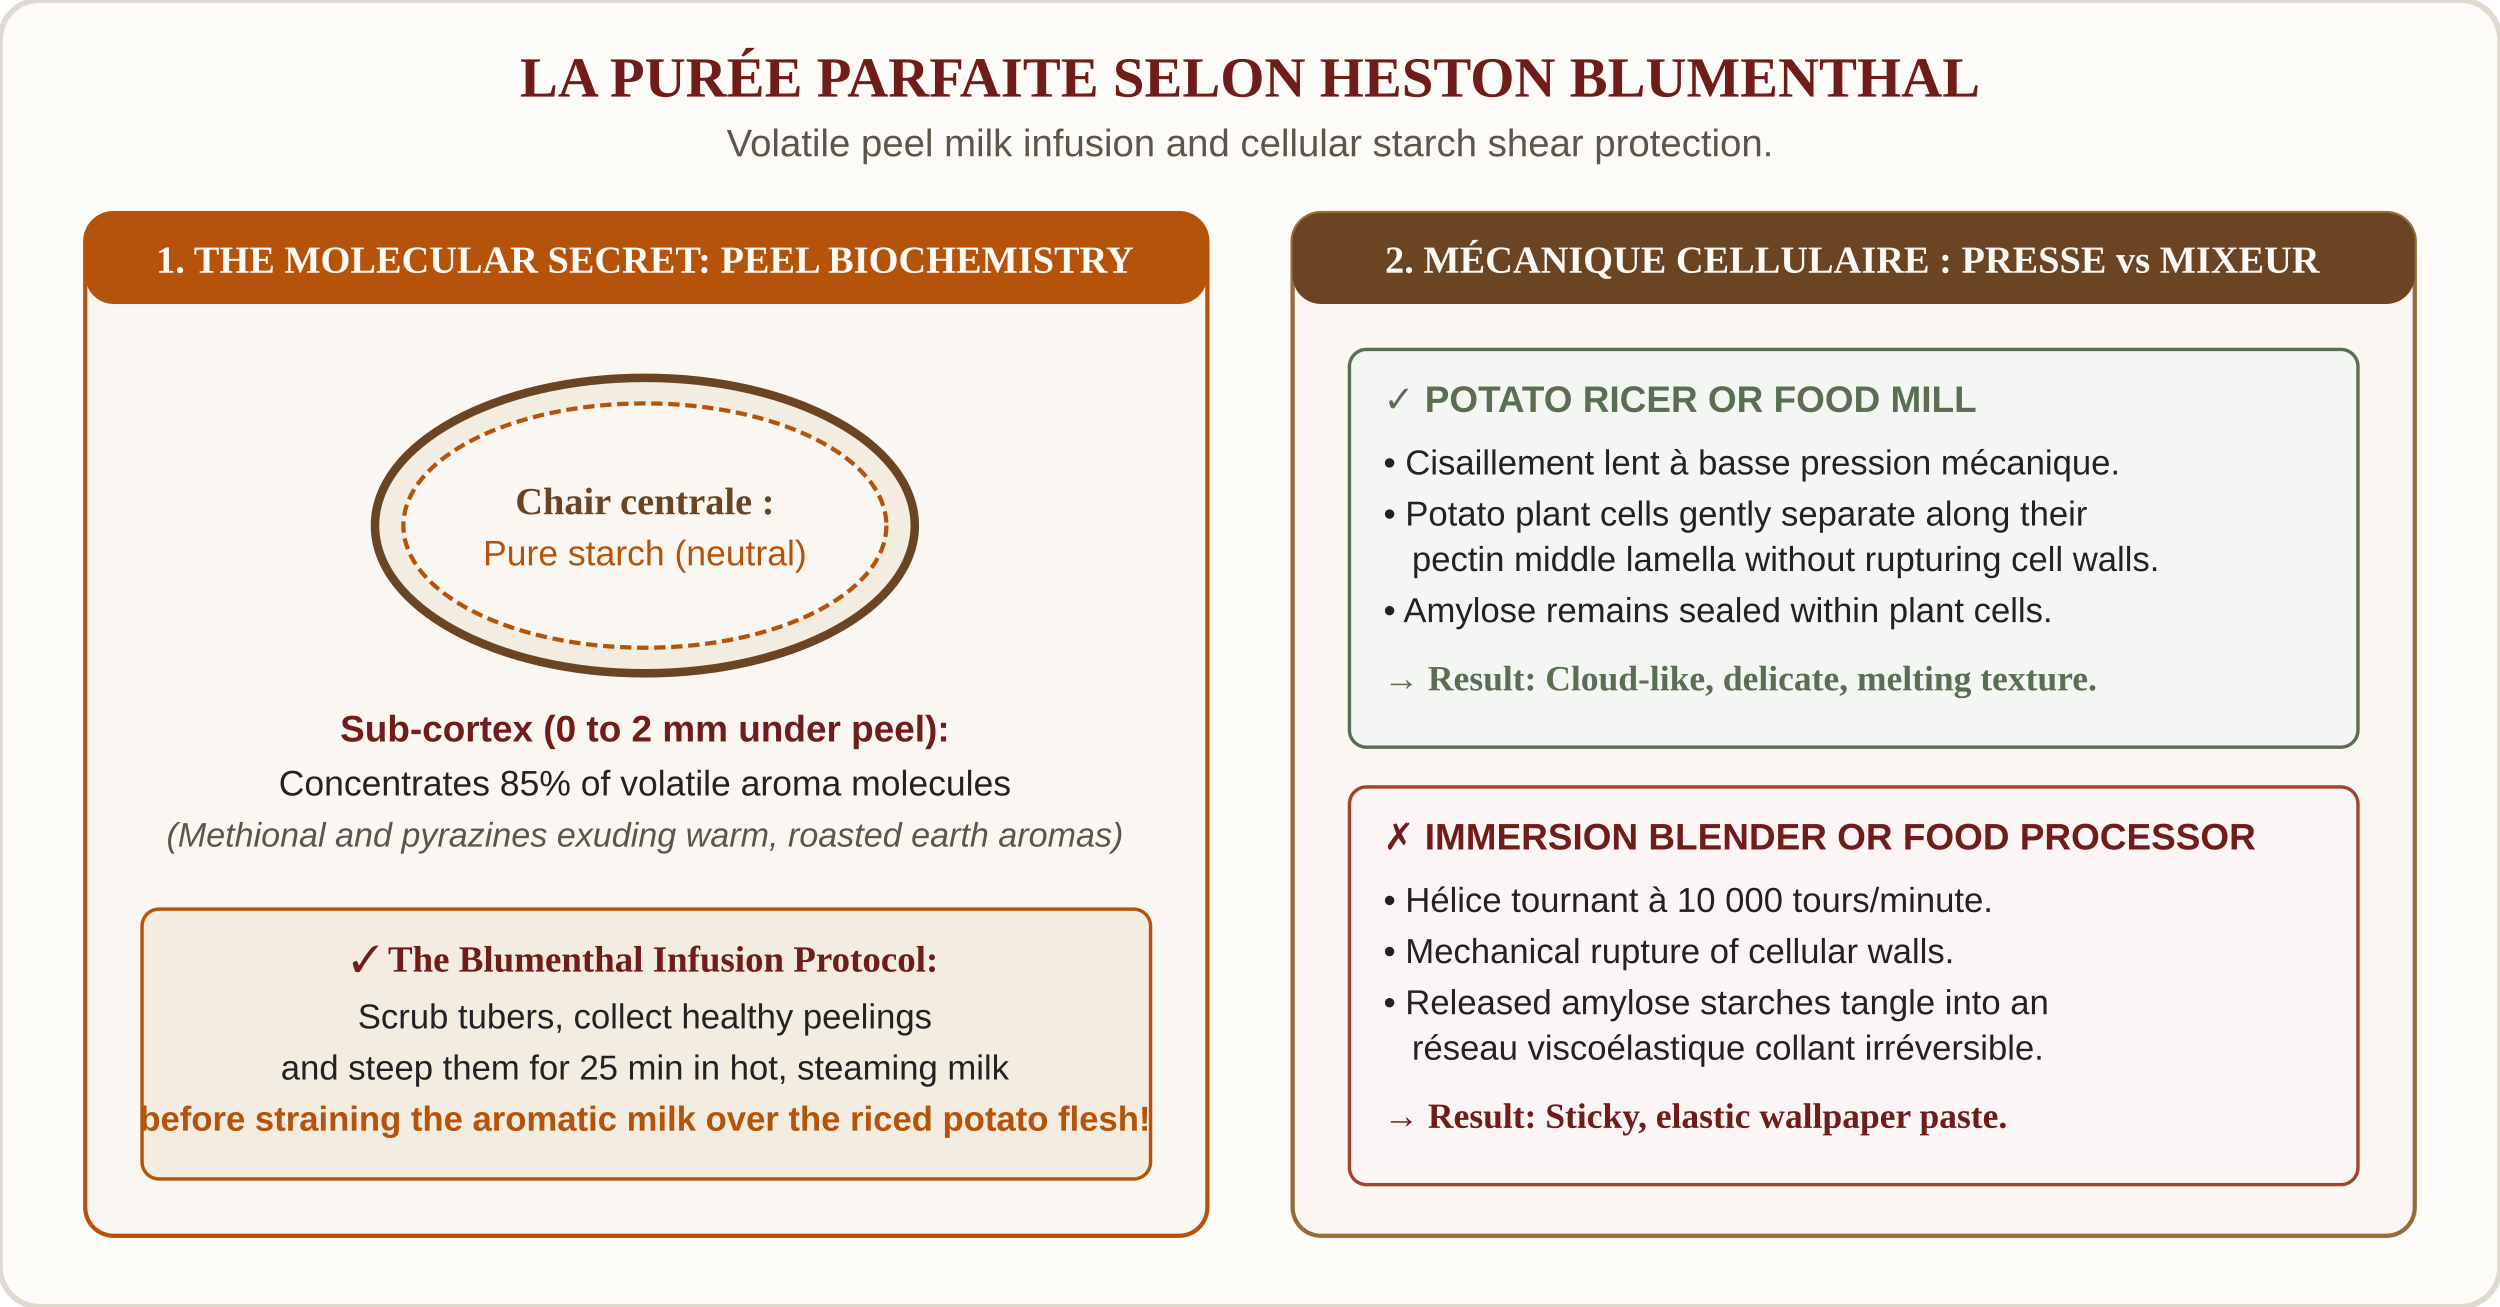
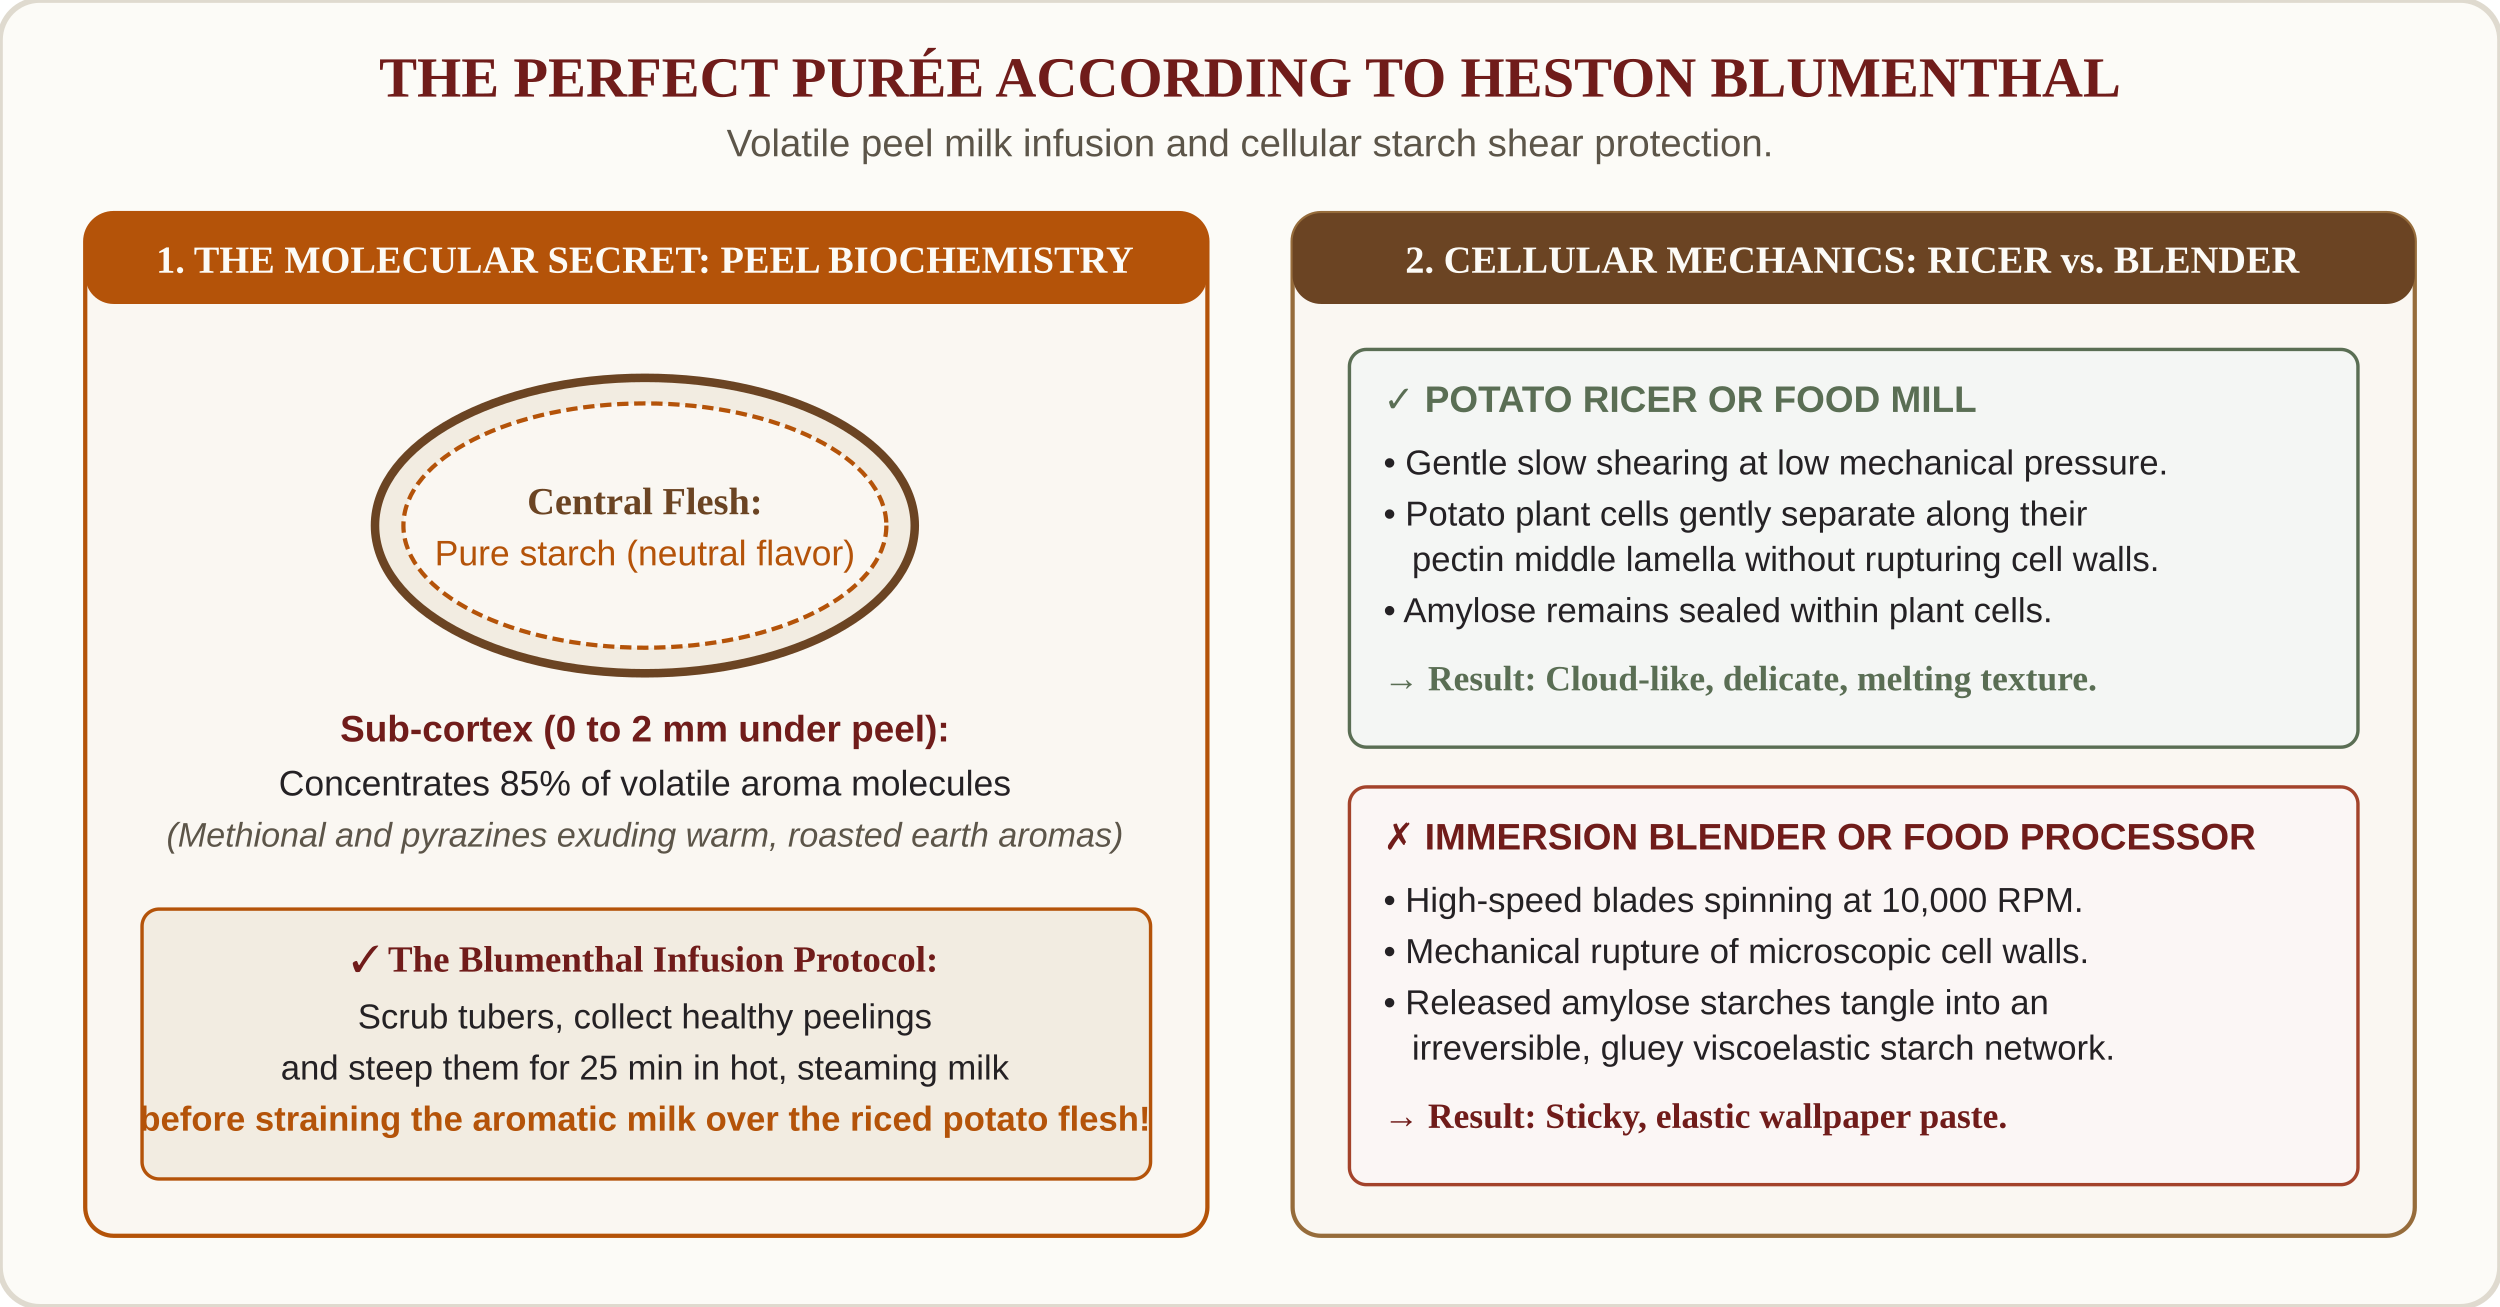
<svg xmlns="http://www.w3.org/2000/svg" viewBox="0 0 880 460" width="100%" height="100%">
  <rect width="880" height="460" rx="14" fill="#FCFBF7" stroke="#DFDACF" stroke-width="2" />
-   <text x="440" y="34" font-family="Liberation Serif, Georgia, serif" font-size="20" font-weight="bold" fill="#701C1A" text-anchor="middle">LA PURÉE PARFAITE SELON HESTON BLUMENTHAL</text>
+   <text x="440" y="34" font-family="Liberation Serif, Georgia, serif" font-size="20" font-weight="bold" fill="#701C1A" text-anchor="middle">THE PERFECT PURÉE ACCORDING TO HESTON BLUMENTHAL</text>
  <text x="440" y="55" font-family="Liberation Sans, Arial, sans-serif" font-size="13.5" fill="#5C5549" text-anchor="middle">Volatile peel milk infusion and cellular starch shear protection.</text>
  <g transform="translate(30, 75)">
    <rect width="395" height="360" rx="10" fill="#FAF7F2" stroke="#B45309" stroke-width="1.5" />
    <rect width="395" height="32" rx="10" fill="#B45309" />
    <text x="197" y="21" font-family="Liberation Serif, Georgia, serif" font-size="13.5" font-weight="bold" fill="#FCFBF7" text-anchor="middle">1. THE MOLECULAR SECRET: PEEL BIOCHEMISTRY</text>
    <ellipse cx="197" cy="110" rx="95" ry="52" fill="#F2ECE1" stroke="#6B4423" stroke-width="3" />
    <ellipse cx="197" cy="110" rx="85" ry="43" fill="#FAF7F2" stroke="#B45309" stroke-width="1.5" stroke-dasharray="4,2" />
-     <text x="197" y="106" font-family="Liberation Serif, Georgia, serif" font-size="13.5" font-weight="bold" fill="#6B4423" text-anchor="middle">Chair centrale :</text>
-     <text x="197" y="124" font-family="Liberation Sans, Arial, sans-serif" font-size="12.5" fill="#B45309" text-anchor="middle">Pure starch (neutral)</text>
+     <text x="197" y="106" font-family="Liberation Serif, Georgia, serif" font-size="13.5" font-weight="bold" fill="#6B4423" text-anchor="middle">Central Flesh:</text>
+     <text x="197" y="124" font-family="Liberation Sans, Arial, sans-serif" font-size="12.5" fill="#B45309" text-anchor="middle">Pure starch (neutral flavor)</text>
    <text x="197" y="186" font-family="Liberation Sans, Arial, sans-serif" font-size="13.0" font-weight="bold" fill="#701C1A" text-anchor="middle">Sub-cortex (0 to 2 mm under peel):</text>
    <text x="197" y="205" font-family="Liberation Sans, Arial, sans-serif" font-size="12.5" fill="#242124" text-anchor="middle">Concentrates 85% of volatile aroma molecules</text>
    <text x="197" y="223" font-family="Liberation Sans, Arial, sans-serif" font-size="12.0" fill="#5C5549" font-style="italic" text-anchor="middle">(Methional and pyrazines exuding warm, roasted earth aromas)</text>
    <rect x="20" y="245" width="355" height="95" rx="6" fill="#F2ECE1" stroke="#B45309" stroke-width="1.2" />
    <text x="197" y="267" font-family="Liberation Serif, Georgia, serif" font-size="13.0" font-weight="bold" fill="#701C1A" text-anchor="middle">✓ The Blumenthal Infusion Protocol:</text>
    <text x="197" y="287" font-family="Liberation Sans, Arial, sans-serif" font-size="12.2" fill="#242124" text-anchor="middle">Scrub tubers, collect healthy peelings</text>
    <text x="197" y="305" font-family="Liberation Sans, Arial, sans-serif" font-size="12.2" fill="#242124" text-anchor="middle">and steep them for 25 min in hot, steaming milk</text>
    <text x="197" y="323" font-family="Liberation Sans, Arial, sans-serif" font-size="12.2" font-weight="bold" fill="#B45309" text-anchor="middle">before straining the aromatic milk over the riced potato flesh!</text>
  </g>
  <g transform="translate(455, 75)">
    <rect width="395" height="360" rx="10" fill="#FAF7F2" stroke="#966C3B" stroke-width="1.5" />
    <rect width="395" height="32" rx="10" fill="#6B4423" />
-     <text x="197" y="21" font-family="Liberation Serif, Georgia, serif" font-size="13.5" font-weight="bold" fill="#FCFBF7" text-anchor="middle">2. MÉCANIQUE CELLULAIRE : PRESSE vs MIXEUR</text>
+     <text x="197" y="21" font-family="Liberation Serif, Georgia, serif" font-size="13.5" font-weight="bold" fill="#FCFBF7" text-anchor="middle">2. CELLULAR MECHANICS: RICER vs. BLENDER</text>
    <rect x="20" y="48" width="355" height="140" rx="6" fill="#F4F6F4" stroke="#5A6E54" stroke-width="1.2" />
    <text x="32" y="70" font-family="Liberation Sans, Arial, sans-serif" font-size="13.0" font-weight="bold" fill="#5A6E54">✓ POTATO RICER OR FOOD MILL</text>
-     <text x="32" y="92" font-family="Liberation Sans, Arial, sans-serif" font-size="12.2" fill="#242124">• Cisaillement lent à basse pression mécanique.</text>
+     <text x="32" y="92" font-family="Liberation Sans, Arial, sans-serif" font-size="12.2" fill="#242124">• Gentle slow shearing at low mechanical pressure.</text>
    <text x="32" y="110" font-family="Liberation Sans, Arial, sans-serif" font-size="12.2" fill="#242124">• Potato plant cells gently separate along their</text>
    <text x="42" y="126" font-family="Liberation Sans, Arial, sans-serif" font-size="12.2" fill="#242124">pectin middle lamella without rupturing cell walls.</text>
    <text x="32" y="144" font-family="Liberation Sans, Arial, sans-serif" font-size="12.2" fill="#242124">• Amylose remains sealed within plant cells.</text>
    <text x="32" y="168" font-family="Liberation Serif, Georgia, serif" font-size="12.5" font-weight="bold" fill="#5A6E54">→ Result: Cloud-like, delicate, melting texture.</text>
    <rect x="20" y="202" width="355" height="140" rx="6" fill="#FBF6F5" stroke="#A3432B" stroke-width="1.2" />
    <text x="32" y="224" font-family="Liberation Sans, Arial, sans-serif" font-size="13.0" font-weight="bold" fill="#701C1A">✗ IMMERSION BLENDER OR FOOD PROCESSOR</text>
-     <text x="32" y="246" font-family="Liberation Sans, Arial, sans-serif" font-size="12.2" fill="#242124">• Hélice tournant à 10 000 tours/minute.</text>
-     <text x="32" y="264" font-family="Liberation Sans, Arial, sans-serif" font-size="12.2" fill="#242124">• Mechanical rupture of cellular walls.</text>
+     <text x="32" y="246" font-family="Liberation Sans, Arial, sans-serif" font-size="12.2" fill="#242124">• High-speed blades spinning at 10,000 RPM.</text>
+     <text x="32" y="264" font-family="Liberation Sans, Arial, sans-serif" font-size="12.2" fill="#242124">• Mechanical rupture of microscopic cell walls.</text>
    <text x="32" y="282" font-family="Liberation Sans, Arial, sans-serif" font-size="12.2" fill="#242124">• Released amylose starches tangle into an</text>
-     <text x="42" y="298" font-family="Liberation Sans, Arial, sans-serif" font-size="12.2" fill="#242124">réseau viscoélastique collant irréversible.</text>
+     <text x="42" y="298" font-family="Liberation Sans, Arial, sans-serif" font-size="12.2" fill="#242124">irreversible, gluey viscoelastic starch network.</text>
    <text x="32" y="322" font-family="Liberation Serif, Georgia, serif" font-size="12.5" font-weight="bold" fill="#701C1A">→ Result: Sticky, elastic wallpaper paste.</text>
  </g>
</svg>
